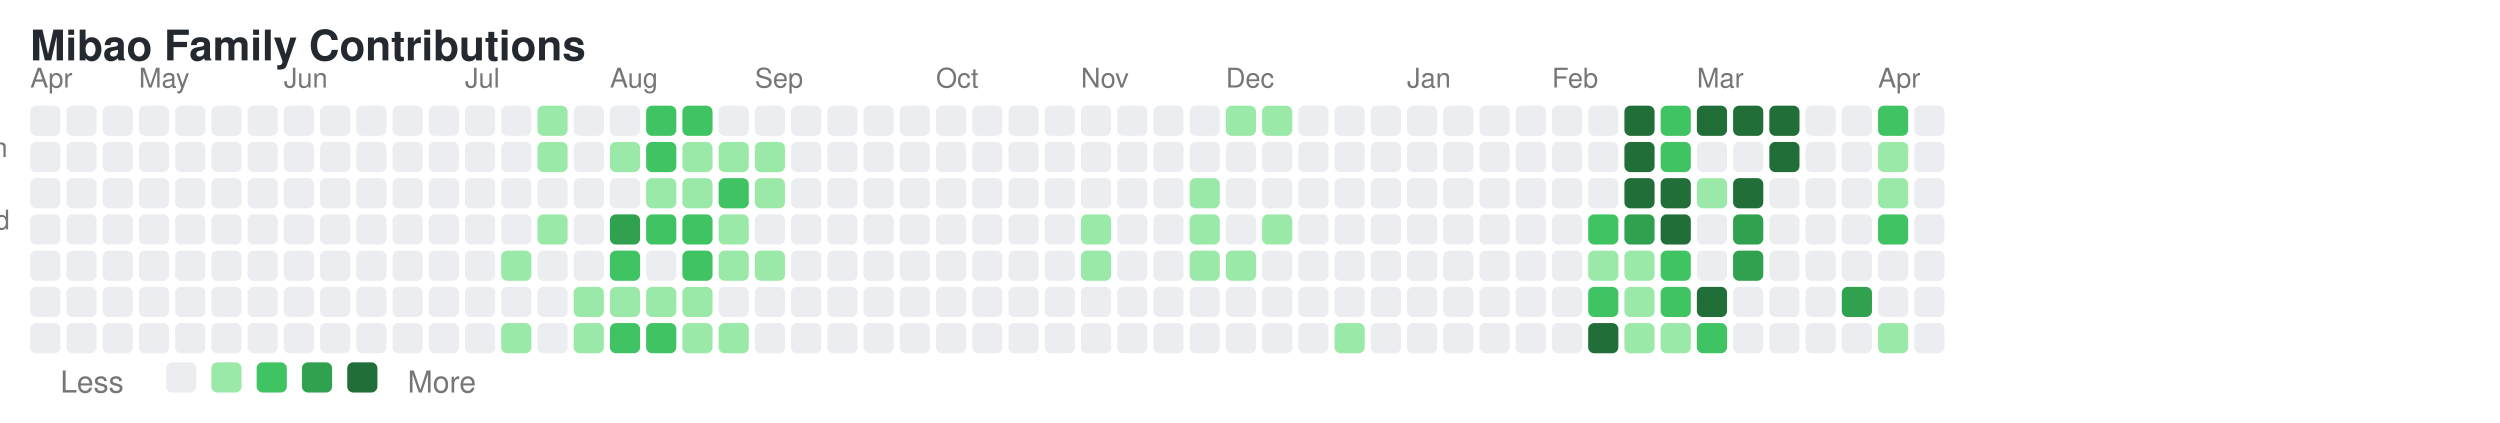
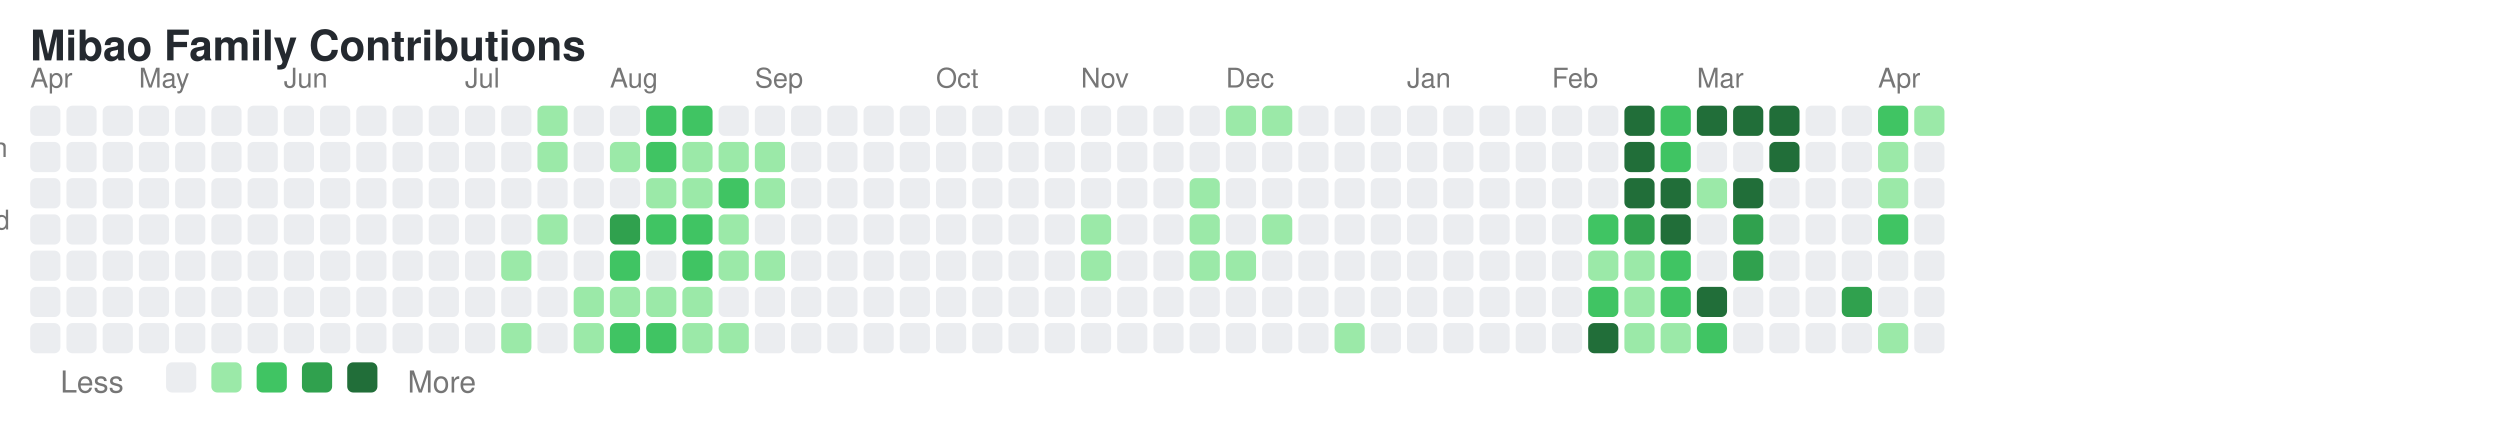
<svg xmlns="http://www.w3.org/2000/svg" width="828" height="140">
  <text x="10" y="20" font-family="-apple-system, BlinkMacSystemFont, Segoe UI, Helvetica, Arial, sans-serif" font-size="14" font-weight="600" fill="#24292f">Mibao Family Contributions</text>
  <g transform="translate(10, 35)">
    <text x="0" y="-6" font-family="-apple-system, BlinkMacSystemFont, Segoe UI, Helvetica, Arial, sans-serif" font-size="9" fill="#767676">Apr</text>
    <text x="36" y="-6" font-family="-apple-system, BlinkMacSystemFont, Segoe UI, Helvetica, Arial, sans-serif" font-size="9" fill="#767676">May</text>
    <text x="84" y="-6" font-family="-apple-system, BlinkMacSystemFont, Segoe UI, Helvetica, Arial, sans-serif" font-size="9" fill="#767676">Jun</text>
    <text x="144" y="-6" font-family="-apple-system, BlinkMacSystemFont, Segoe UI, Helvetica, Arial, sans-serif" font-size="9" fill="#767676">Jul</text>
    <text x="192" y="-6" font-family="-apple-system, BlinkMacSystemFont, Segoe UI, Helvetica, Arial, sans-serif" font-size="9" fill="#767676">Aug</text>
    <text x="240" y="-6" font-family="-apple-system, BlinkMacSystemFont, Segoe UI, Helvetica, Arial, sans-serif" font-size="9" fill="#767676">Sep</text>
    <text x="300" y="-6" font-family="-apple-system, BlinkMacSystemFont, Segoe UI, Helvetica, Arial, sans-serif" font-size="9" fill="#767676">Oct</text>
    <text x="348" y="-6" font-family="-apple-system, BlinkMacSystemFont, Segoe UI, Helvetica, Arial, sans-serif" font-size="9" fill="#767676">Nov</text>
    <text x="396" y="-6" font-family="-apple-system, BlinkMacSystemFont, Segoe UI, Helvetica, Arial, sans-serif" font-size="9" fill="#767676">Dec</text>
    <text x="456" y="-6" font-family="-apple-system, BlinkMacSystemFont, Segoe UI, Helvetica, Arial, sans-serif" font-size="9" fill="#767676">Jan</text>
    <text x="504" y="-6" font-family="-apple-system, BlinkMacSystemFont, Segoe UI, Helvetica, Arial, sans-serif" font-size="9" fill="#767676">Feb</text>
    <text x="552" y="-6" font-family="-apple-system, BlinkMacSystemFont, Segoe UI, Helvetica, Arial, sans-serif" font-size="9" fill="#767676">Mar</text>
    <text x="612" y="-6" font-family="-apple-system, BlinkMacSystemFont, Segoe UI, Helvetica, Arial, sans-serif" font-size="9" fill="#767676">Apr</text>
    <text x="-25" y="17.0" font-family="-apple-system, BlinkMacSystemFont, Segoe UI, Helvetica, Arial, sans-serif" font-size="9" fill="#767676">Mon</text>
    <text x="-25" y="41.0" font-family="-apple-system, BlinkMacSystemFont, Segoe UI, Helvetica, Arial, sans-serif" font-size="9" fill="#767676">Wed</text>
    <text x="-25" y="65.0" font-family="-apple-system, BlinkMacSystemFont, Segoe UI, Helvetica, Arial, sans-serif" font-size="9" fill="#767676">Fri</text>
    <rect x="0" y="0" width="10" height="10" fill="#ebedf0" rx="2" />
    <rect x="0" y="12" width="10" height="10" fill="#ebedf0" rx="2" />
    <rect x="0" y="24" width="10" height="10" fill="#ebedf0" rx="2" />
    <rect x="0" y="36" width="10" height="10" fill="#ebedf0" rx="2" />
    <rect x="0" y="48" width="10" height="10" fill="#ebedf0" rx="2" />
    <rect x="0" y="60" width="10" height="10" fill="#ebedf0" rx="2" />
    <rect x="0" y="72" width="10" height="10" fill="#ebedf0" rx="2" />
    <rect x="12" y="0" width="10" height="10" fill="#ebedf0" rx="2" />
    <rect x="12" y="12" width="10" height="10" fill="#ebedf0" rx="2" />
    <rect x="12" y="24" width="10" height="10" fill="#ebedf0" rx="2" />
    <rect x="12" y="36" width="10" height="10" fill="#ebedf0" rx="2" />
    <rect x="12" y="48" width="10" height="10" fill="#ebedf0" rx="2" />
    <rect x="12" y="60" width="10" height="10" fill="#ebedf0" rx="2" />
    <rect x="12" y="72" width="10" height="10" fill="#ebedf0" rx="2" />
    <rect x="24" y="0" width="10" height="10" fill="#ebedf0" rx="2" />
    <rect x="24" y="12" width="10" height="10" fill="#ebedf0" rx="2" />
    <rect x="24" y="24" width="10" height="10" fill="#ebedf0" rx="2" />
    <rect x="24" y="36" width="10" height="10" fill="#ebedf0" rx="2" />
    <rect x="24" y="48" width="10" height="10" fill="#ebedf0" rx="2" />
    <rect x="24" y="60" width="10" height="10" fill="#ebedf0" rx="2" />
    <rect x="24" y="72" width="10" height="10" fill="#ebedf0" rx="2" />
    <rect x="36" y="0" width="10" height="10" fill="#ebedf0" rx="2" />
    <rect x="36" y="12" width="10" height="10" fill="#ebedf0" rx="2" />
    <rect x="36" y="24" width="10" height="10" fill="#ebedf0" rx="2" />
    <rect x="36" y="36" width="10" height="10" fill="#ebedf0" rx="2" />
    <rect x="36" y="48" width="10" height="10" fill="#ebedf0" rx="2" />
    <rect x="36" y="60" width="10" height="10" fill="#ebedf0" rx="2" />
    <rect x="36" y="72" width="10" height="10" fill="#ebedf0" rx="2" />
    <rect x="48" y="0" width="10" height="10" fill="#ebedf0" rx="2" />
    <rect x="48" y="12" width="10" height="10" fill="#ebedf0" rx="2" />
    <rect x="48" y="24" width="10" height="10" fill="#ebedf0" rx="2" />
    <rect x="48" y="36" width="10" height="10" fill="#ebedf0" rx="2" />
    <rect x="48" y="48" width="10" height="10" fill="#ebedf0" rx="2" />
    <rect x="48" y="60" width="10" height="10" fill="#ebedf0" rx="2" />
    <rect x="48" y="72" width="10" height="10" fill="#ebedf0" rx="2" />
    <rect x="60" y="0" width="10" height="10" fill="#ebedf0" rx="2" />
    <rect x="60" y="12" width="10" height="10" fill="#ebedf0" rx="2" />
    <rect x="60" y="24" width="10" height="10" fill="#ebedf0" rx="2" />
    <rect x="60" y="36" width="10" height="10" fill="#ebedf0" rx="2" />
    <rect x="60" y="48" width="10" height="10" fill="#ebedf0" rx="2" />
    <rect x="60" y="60" width="10" height="10" fill="#ebedf0" rx="2" />
    <rect x="60" y="72" width="10" height="10" fill="#ebedf0" rx="2" />
    <rect x="72" y="0" width="10" height="10" fill="#ebedf0" rx="2" />
    <rect x="72" y="12" width="10" height="10" fill="#ebedf0" rx="2" />
    <rect x="72" y="24" width="10" height="10" fill="#ebedf0" rx="2" />
    <rect x="72" y="36" width="10" height="10" fill="#ebedf0" rx="2" />
    <rect x="72" y="48" width="10" height="10" fill="#ebedf0" rx="2" />
    <rect x="72" y="60" width="10" height="10" fill="#ebedf0" rx="2" />
    <rect x="72" y="72" width="10" height="10" fill="#ebedf0" rx="2" />
    <rect x="84" y="0" width="10" height="10" fill="#ebedf0" rx="2" />
    <rect x="84" y="12" width="10" height="10" fill="#ebedf0" rx="2" />
    <rect x="84" y="24" width="10" height="10" fill="#ebedf0" rx="2" />
    <rect x="84" y="36" width="10" height="10" fill="#ebedf0" rx="2" />
    <rect x="84" y="48" width="10" height="10" fill="#ebedf0" rx="2" />
    <rect x="84" y="60" width="10" height="10" fill="#ebedf0" rx="2" />
    <rect x="84" y="72" width="10" height="10" fill="#ebedf0" rx="2" />
    <rect x="96" y="0" width="10" height="10" fill="#ebedf0" rx="2" />
    <rect x="96" y="12" width="10" height="10" fill="#ebedf0" rx="2" />
    <rect x="96" y="24" width="10" height="10" fill="#ebedf0" rx="2" />
    <rect x="96" y="36" width="10" height="10" fill="#ebedf0" rx="2" />
    <rect x="96" y="48" width="10" height="10" fill="#ebedf0" rx="2" />
    <rect x="96" y="60" width="10" height="10" fill="#ebedf0" rx="2" />
    <rect x="96" y="72" width="10" height="10" fill="#ebedf0" rx="2" />
    <rect x="108" y="0" width="10" height="10" fill="#ebedf0" rx="2" />
    <rect x="108" y="12" width="10" height="10" fill="#ebedf0" rx="2" />
    <rect x="108" y="24" width="10" height="10" fill="#ebedf0" rx="2" />
    <rect x="108" y="36" width="10" height="10" fill="#ebedf0" rx="2" />
    <rect x="108" y="48" width="10" height="10" fill="#ebedf0" rx="2" />
    <rect x="108" y="60" width="10" height="10" fill="#ebedf0" rx="2" />
    <rect x="108" y="72" width="10" height="10" fill="#ebedf0" rx="2" />
    <rect x="120" y="0" width="10" height="10" fill="#ebedf0" rx="2" />
    <rect x="120" y="12" width="10" height="10" fill="#ebedf0" rx="2" />
    <rect x="120" y="24" width="10" height="10" fill="#ebedf0" rx="2" />
    <rect x="120" y="36" width="10" height="10" fill="#ebedf0" rx="2" />
    <rect x="120" y="48" width="10" height="10" fill="#ebedf0" rx="2" />
    <rect x="120" y="60" width="10" height="10" fill="#ebedf0" rx="2" />
    <rect x="120" y="72" width="10" height="10" fill="#ebedf0" rx="2" />
    <rect x="132" y="0" width="10" height="10" fill="#ebedf0" rx="2" />
    <rect x="132" y="12" width="10" height="10" fill="#ebedf0" rx="2" />
    <rect x="132" y="24" width="10" height="10" fill="#ebedf0" rx="2" />
    <rect x="132" y="36" width="10" height="10" fill="#ebedf0" rx="2" />
    <rect x="132" y="48" width="10" height="10" fill="#ebedf0" rx="2" />
    <rect x="132" y="60" width="10" height="10" fill="#ebedf0" rx="2" />
    <rect x="132" y="72" width="10" height="10" fill="#ebedf0" rx="2" />
    <rect x="144" y="0" width="10" height="10" fill="#ebedf0" rx="2" />
    <rect x="144" y="12" width="10" height="10" fill="#ebedf0" rx="2" />
    <rect x="144" y="24" width="10" height="10" fill="#ebedf0" rx="2" />
    <rect x="144" y="36" width="10" height="10" fill="#ebedf0" rx="2" />
    <rect x="144" y="48" width="10" height="10" fill="#ebedf0" rx="2" />
    <rect x="144" y="60" width="10" height="10" fill="#ebedf0" rx="2" />
    <rect x="144" y="72" width="10" height="10" fill="#ebedf0" rx="2" />
    <rect x="156" y="0" width="10" height="10" fill="#ebedf0" rx="2" />
    <rect x="156" y="12" width="10" height="10" fill="#ebedf0" rx="2" />
    <rect x="156" y="24" width="10" height="10" fill="#ebedf0" rx="2" />
    <rect x="156" y="36" width="10" height="10" fill="#ebedf0" rx="2" />
    <rect x="156" y="48" width="10" height="10" fill="#9be9a8" rx="2" />
    <rect x="156" y="60" width="10" height="10" fill="#ebedf0" rx="2" />
    <rect x="156" y="72" width="10" height="10" fill="#9be9a8" rx="2" />
    <rect x="168" y="0" width="10" height="10" fill="#9be9a8" rx="2" />
    <rect x="168" y="12" width="10" height="10" fill="#9be9a8" rx="2" />
    <rect x="168" y="24" width="10" height="10" fill="#ebedf0" rx="2" />
    <rect x="168" y="36" width="10" height="10" fill="#9be9a8" rx="2" />
    <rect x="168" y="48" width="10" height="10" fill="#ebedf0" rx="2" />
    <rect x="168" y="60" width="10" height="10" fill="#ebedf0" rx="2" />
    <rect x="168" y="72" width="10" height="10" fill="#ebedf0" rx="2" />
    <rect x="180" y="0" width="10" height="10" fill="#ebedf0" rx="2" />
    <rect x="180" y="12" width="10" height="10" fill="#ebedf0" rx="2" />
    <rect x="180" y="24" width="10" height="10" fill="#ebedf0" rx="2" />
    <rect x="180" y="36" width="10" height="10" fill="#ebedf0" rx="2" />
    <rect x="180" y="48" width="10" height="10" fill="#ebedf0" rx="2" />
    <rect x="180" y="60" width="10" height="10" fill="#9be9a8" rx="2" />
    <rect x="180" y="72" width="10" height="10" fill="#9be9a8" rx="2" />
    <rect x="192" y="0" width="10" height="10" fill="#ebedf0" rx="2" />
    <rect x="192" y="12" width="10" height="10" fill="#9be9a8" rx="2" />
    <rect x="192" y="24" width="10" height="10" fill="#ebedf0" rx="2" />
    <rect x="192" y="36" width="10" height="10" fill="#30a14e" rx="2" />
    <rect x="192" y="48" width="10" height="10" fill="#40c463" rx="2" />
    <rect x="192" y="60" width="10" height="10" fill="#9be9a8" rx="2" />
    <rect x="192" y="72" width="10" height="10" fill="#40c463" rx="2" />
    <rect x="204" y="0" width="10" height="10" fill="#40c463" rx="2" />
    <rect x="204" y="12" width="10" height="10" fill="#40c463" rx="2" />
    <rect x="204" y="24" width="10" height="10" fill="#9be9a8" rx="2" />
    <rect x="204" y="36" width="10" height="10" fill="#40c463" rx="2" />
    <rect x="204" y="48" width="10" height="10" fill="#ebedf0" rx="2" />
    <rect x="204" y="60" width="10" height="10" fill="#9be9a8" rx="2" />
    <rect x="204" y="72" width="10" height="10" fill="#40c463" rx="2" />
    <rect x="216" y="0" width="10" height="10" fill="#40c463" rx="2" />
    <rect x="216" y="12" width="10" height="10" fill="#9be9a8" rx="2" />
    <rect x="216" y="24" width="10" height="10" fill="#9be9a8" rx="2" />
    <rect x="216" y="36" width="10" height="10" fill="#40c463" rx="2" />
    <rect x="216" y="48" width="10" height="10" fill="#40c463" rx="2" />
    <rect x="216" y="60" width="10" height="10" fill="#9be9a8" rx="2" />
    <rect x="216" y="72" width="10" height="10" fill="#9be9a8" rx="2" />
    <rect x="228" y="0" width="10" height="10" fill="#ebedf0" rx="2" />
    <rect x="228" y="12" width="10" height="10" fill="#9be9a8" rx="2" />
    <rect x="228" y="24" width="10" height="10" fill="#40c463" rx="2" />
    <rect x="228" y="36" width="10" height="10" fill="#9be9a8" rx="2" />
    <rect x="228" y="48" width="10" height="10" fill="#9be9a8" rx="2" />
    <rect x="228" y="60" width="10" height="10" fill="#ebedf0" rx="2" />
    <rect x="228" y="72" width="10" height="10" fill="#9be9a8" rx="2" />
    <rect x="240" y="0" width="10" height="10" fill="#ebedf0" rx="2" />
    <rect x="240" y="12" width="10" height="10" fill="#9be9a8" rx="2" />
    <rect x="240" y="24" width="10" height="10" fill="#9be9a8" rx="2" />
    <rect x="240" y="36" width="10" height="10" fill="#ebedf0" rx="2" />
    <rect x="240" y="48" width="10" height="10" fill="#9be9a8" rx="2" />
    <rect x="240" y="60" width="10" height="10" fill="#ebedf0" rx="2" />
    <rect x="240" y="72" width="10" height="10" fill="#ebedf0" rx="2" />
    <rect x="252" y="0" width="10" height="10" fill="#ebedf0" rx="2" />
    <rect x="252" y="12" width="10" height="10" fill="#ebedf0" rx="2" />
    <rect x="252" y="24" width="10" height="10" fill="#ebedf0" rx="2" />
    <rect x="252" y="36" width="10" height="10" fill="#ebedf0" rx="2" />
    <rect x="252" y="48" width="10" height="10" fill="#ebedf0" rx="2" />
    <rect x="252" y="60" width="10" height="10" fill="#ebedf0" rx="2" />
    <rect x="252" y="72" width="10" height="10" fill="#ebedf0" rx="2" />
    <rect x="264" y="0" width="10" height="10" fill="#ebedf0" rx="2" />
    <rect x="264" y="12" width="10" height="10" fill="#ebedf0" rx="2" />
    <rect x="264" y="24" width="10" height="10" fill="#ebedf0" rx="2" />
    <rect x="264" y="36" width="10" height="10" fill="#ebedf0" rx="2" />
    <rect x="264" y="48" width="10" height="10" fill="#ebedf0" rx="2" />
    <rect x="264" y="60" width="10" height="10" fill="#ebedf0" rx="2" />
    <rect x="264" y="72" width="10" height="10" fill="#ebedf0" rx="2" />
    <rect x="276" y="0" width="10" height="10" fill="#ebedf0" rx="2" />
    <rect x="276" y="12" width="10" height="10" fill="#ebedf0" rx="2" />
    <rect x="276" y="24" width="10" height="10" fill="#ebedf0" rx="2" />
    <rect x="276" y="36" width="10" height="10" fill="#ebedf0" rx="2" />
    <rect x="276" y="48" width="10" height="10" fill="#ebedf0" rx="2" />
    <rect x="276" y="60" width="10" height="10" fill="#ebedf0" rx="2" />
    <rect x="276" y="72" width="10" height="10" fill="#ebedf0" rx="2" />
    <rect x="288" y="0" width="10" height="10" fill="#ebedf0" rx="2" />
    <rect x="288" y="12" width="10" height="10" fill="#ebedf0" rx="2" />
    <rect x="288" y="24" width="10" height="10" fill="#ebedf0" rx="2" />
    <rect x="288" y="36" width="10" height="10" fill="#ebedf0" rx="2" />
    <rect x="288" y="48" width="10" height="10" fill="#ebedf0" rx="2" />
    <rect x="288" y="60" width="10" height="10" fill="#ebedf0" rx="2" />
    <rect x="288" y="72" width="10" height="10" fill="#ebedf0" rx="2" />
    <rect x="300" y="0" width="10" height="10" fill="#ebedf0" rx="2" />
    <rect x="300" y="12" width="10" height="10" fill="#ebedf0" rx="2" />
    <rect x="300" y="24" width="10" height="10" fill="#ebedf0" rx="2" />
    <rect x="300" y="36" width="10" height="10" fill="#ebedf0" rx="2" />
    <rect x="300" y="48" width="10" height="10" fill="#ebedf0" rx="2" />
    <rect x="300" y="60" width="10" height="10" fill="#ebedf0" rx="2" />
    <rect x="300" y="72" width="10" height="10" fill="#ebedf0" rx="2" />
    <rect x="312" y="0" width="10" height="10" fill="#ebedf0" rx="2" />
    <rect x="312" y="12" width="10" height="10" fill="#ebedf0" rx="2" />
    <rect x="312" y="24" width="10" height="10" fill="#ebedf0" rx="2" />
    <rect x="312" y="36" width="10" height="10" fill="#ebedf0" rx="2" />
    <rect x="312" y="48" width="10" height="10" fill="#ebedf0" rx="2" />
    <rect x="312" y="60" width="10" height="10" fill="#ebedf0" rx="2" />
    <rect x="312" y="72" width="10" height="10" fill="#ebedf0" rx="2" />
    <rect x="324" y="0" width="10" height="10" fill="#ebedf0" rx="2" />
    <rect x="324" y="12" width="10" height="10" fill="#ebedf0" rx="2" />
    <rect x="324" y="24" width="10" height="10" fill="#ebedf0" rx="2" />
    <rect x="324" y="36" width="10" height="10" fill="#ebedf0" rx="2" />
    <rect x="324" y="48" width="10" height="10" fill="#ebedf0" rx="2" />
    <rect x="324" y="60" width="10" height="10" fill="#ebedf0" rx="2" />
    <rect x="324" y="72" width="10" height="10" fill="#ebedf0" rx="2" />
    <rect x="336" y="0" width="10" height="10" fill="#ebedf0" rx="2" />
    <rect x="336" y="12" width="10" height="10" fill="#ebedf0" rx="2" />
    <rect x="336" y="24" width="10" height="10" fill="#ebedf0" rx="2" />
    <rect x="336" y="36" width="10" height="10" fill="#ebedf0" rx="2" />
    <rect x="336" y="48" width="10" height="10" fill="#ebedf0" rx="2" />
    <rect x="336" y="60" width="10" height="10" fill="#ebedf0" rx="2" />
    <rect x="336" y="72" width="10" height="10" fill="#ebedf0" rx="2" />
    <rect x="348" y="0" width="10" height="10" fill="#ebedf0" rx="2" />
    <rect x="348" y="12" width="10" height="10" fill="#ebedf0" rx="2" />
    <rect x="348" y="24" width="10" height="10" fill="#ebedf0" rx="2" />
    <rect x="348" y="36" width="10" height="10" fill="#9be9a8" rx="2" />
    <rect x="348" y="48" width="10" height="10" fill="#9be9a8" rx="2" />
    <rect x="348" y="60" width="10" height="10" fill="#ebedf0" rx="2" />
    <rect x="348" y="72" width="10" height="10" fill="#ebedf0" rx="2" />
    <rect x="360" y="0" width="10" height="10" fill="#ebedf0" rx="2" />
    <rect x="360" y="12" width="10" height="10" fill="#ebedf0" rx="2" />
    <rect x="360" y="24" width="10" height="10" fill="#ebedf0" rx="2" />
    <rect x="360" y="36" width="10" height="10" fill="#ebedf0" rx="2" />
    <rect x="360" y="48" width="10" height="10" fill="#ebedf0" rx="2" />
    <rect x="360" y="60" width="10" height="10" fill="#ebedf0" rx="2" />
    <rect x="360" y="72" width="10" height="10" fill="#ebedf0" rx="2" />
    <rect x="372" y="0" width="10" height="10" fill="#ebedf0" rx="2" />
    <rect x="372" y="12" width="10" height="10" fill="#ebedf0" rx="2" />
    <rect x="372" y="24" width="10" height="10" fill="#ebedf0" rx="2" />
    <rect x="372" y="36" width="10" height="10" fill="#ebedf0" rx="2" />
    <rect x="372" y="48" width="10" height="10" fill="#ebedf0" rx="2" />
    <rect x="372" y="60" width="10" height="10" fill="#ebedf0" rx="2" />
    <rect x="372" y="72" width="10" height="10" fill="#ebedf0" rx="2" />
    <rect x="384" y="0" width="10" height="10" fill="#ebedf0" rx="2" />
    <rect x="384" y="12" width="10" height="10" fill="#ebedf0" rx="2" />
    <rect x="384" y="24" width="10" height="10" fill="#9be9a8" rx="2" />
    <rect x="384" y="36" width="10" height="10" fill="#9be9a8" rx="2" />
    <rect x="384" y="48" width="10" height="10" fill="#9be9a8" rx="2" />
    <rect x="384" y="60" width="10" height="10" fill="#ebedf0" rx="2" />
    <rect x="384" y="72" width="10" height="10" fill="#ebedf0" rx="2" />
    <rect x="396" y="0" width="10" height="10" fill="#9be9a8" rx="2" />
    <rect x="396" y="12" width="10" height="10" fill="#ebedf0" rx="2" />
    <rect x="396" y="24" width="10" height="10" fill="#ebedf0" rx="2" />
    <rect x="396" y="36" width="10" height="10" fill="#ebedf0" rx="2" />
    <rect x="396" y="48" width="10" height="10" fill="#9be9a8" rx="2" />
    <rect x="396" y="60" width="10" height="10" fill="#ebedf0" rx="2" />
    <rect x="396" y="72" width="10" height="10" fill="#ebedf0" rx="2" />
    <rect x="408" y="0" width="10" height="10" fill="#9be9a8" rx="2" />
    <rect x="408" y="12" width="10" height="10" fill="#ebedf0" rx="2" />
    <rect x="408" y="24" width="10" height="10" fill="#ebedf0" rx="2" />
    <rect x="408" y="36" width="10" height="10" fill="#9be9a8" rx="2" />
    <rect x="408" y="48" width="10" height="10" fill="#ebedf0" rx="2" />
    <rect x="408" y="60" width="10" height="10" fill="#ebedf0" rx="2" />
    <rect x="408" y="72" width="10" height="10" fill="#ebedf0" rx="2" />
    <rect x="420" y="0" width="10" height="10" fill="#ebedf0" rx="2" />
    <rect x="420" y="12" width="10" height="10" fill="#ebedf0" rx="2" />
    <rect x="420" y="24" width="10" height="10" fill="#ebedf0" rx="2" />
    <rect x="420" y="36" width="10" height="10" fill="#ebedf0" rx="2" />
    <rect x="420" y="48" width="10" height="10" fill="#ebedf0" rx="2" />
    <rect x="420" y="60" width="10" height="10" fill="#ebedf0" rx="2" />
    <rect x="420" y="72" width="10" height="10" fill="#ebedf0" rx="2" />
    <rect x="432" y="0" width="10" height="10" fill="#ebedf0" rx="2" />
    <rect x="432" y="12" width="10" height="10" fill="#ebedf0" rx="2" />
    <rect x="432" y="24" width="10" height="10" fill="#ebedf0" rx="2" />
    <rect x="432" y="36" width="10" height="10" fill="#ebedf0" rx="2" />
    <rect x="432" y="48" width="10" height="10" fill="#ebedf0" rx="2" />
    <rect x="432" y="60" width="10" height="10" fill="#ebedf0" rx="2" />
    <rect x="432" y="72" width="10" height="10" fill="#9be9a8" rx="2" />
    <rect x="444" y="0" width="10" height="10" fill="#ebedf0" rx="2" />
    <rect x="444" y="12" width="10" height="10" fill="#ebedf0" rx="2" />
    <rect x="444" y="24" width="10" height="10" fill="#ebedf0" rx="2" />
    <rect x="444" y="36" width="10" height="10" fill="#ebedf0" rx="2" />
    <rect x="444" y="48" width="10" height="10" fill="#ebedf0" rx="2" />
    <rect x="444" y="60" width="10" height="10" fill="#ebedf0" rx="2" />
    <rect x="444" y="72" width="10" height="10" fill="#ebedf0" rx="2" />
    <rect x="456" y="0" width="10" height="10" fill="#ebedf0" rx="2" />
    <rect x="456" y="12" width="10" height="10" fill="#ebedf0" rx="2" />
    <rect x="456" y="24" width="10" height="10" fill="#ebedf0" rx="2" />
    <rect x="456" y="36" width="10" height="10" fill="#ebedf0" rx="2" />
    <rect x="456" y="48" width="10" height="10" fill="#ebedf0" rx="2" />
    <rect x="456" y="60" width="10" height="10" fill="#ebedf0" rx="2" />
    <rect x="456" y="72" width="10" height="10" fill="#ebedf0" rx="2" />
    <rect x="468" y="0" width="10" height="10" fill="#ebedf0" rx="2" />
    <rect x="468" y="12" width="10" height="10" fill="#ebedf0" rx="2" />
    <rect x="468" y="24" width="10" height="10" fill="#ebedf0" rx="2" />
    <rect x="468" y="36" width="10" height="10" fill="#ebedf0" rx="2" />
    <rect x="468" y="48" width="10" height="10" fill="#ebedf0" rx="2" />
    <rect x="468" y="60" width="10" height="10" fill="#ebedf0" rx="2" />
    <rect x="468" y="72" width="10" height="10" fill="#ebedf0" rx="2" />
    <rect x="480" y="0" width="10" height="10" fill="#ebedf0" rx="2" />
    <rect x="480" y="12" width="10" height="10" fill="#ebedf0" rx="2" />
    <rect x="480" y="24" width="10" height="10" fill="#ebedf0" rx="2" />
    <rect x="480" y="36" width="10" height="10" fill="#ebedf0" rx="2" />
    <rect x="480" y="48" width="10" height="10" fill="#ebedf0" rx="2" />
    <rect x="480" y="60" width="10" height="10" fill="#ebedf0" rx="2" />
    <rect x="480" y="72" width="10" height="10" fill="#ebedf0" rx="2" />
    <rect x="492" y="0" width="10" height="10" fill="#ebedf0" rx="2" />
    <rect x="492" y="12" width="10" height="10" fill="#ebedf0" rx="2" />
    <rect x="492" y="24" width="10" height="10" fill="#ebedf0" rx="2" />
    <rect x="492" y="36" width="10" height="10" fill="#ebedf0" rx="2" />
    <rect x="492" y="48" width="10" height="10" fill="#ebedf0" rx="2" />
    <rect x="492" y="60" width="10" height="10" fill="#ebedf0" rx="2" />
    <rect x="492" y="72" width="10" height="10" fill="#ebedf0" rx="2" />
    <rect x="504" y="0" width="10" height="10" fill="#ebedf0" rx="2" />
    <rect x="504" y="12" width="10" height="10" fill="#ebedf0" rx="2" />
    <rect x="504" y="24" width="10" height="10" fill="#ebedf0" rx="2" />
    <rect x="504" y="36" width="10" height="10" fill="#ebedf0" rx="2" />
    <rect x="504" y="48" width="10" height="10" fill="#ebedf0" rx="2" />
    <rect x="504" y="60" width="10" height="10" fill="#ebedf0" rx="2" />
    <rect x="504" y="72" width="10" height="10" fill="#ebedf0" rx="2" />
    <rect x="516" y="0" width="10" height="10" fill="#ebedf0" rx="2" />
    <rect x="516" y="12" width="10" height="10" fill="#ebedf0" rx="2" />
    <rect x="516" y="24" width="10" height="10" fill="#ebedf0" rx="2" />
    <rect x="516" y="36" width="10" height="10" fill="#40c463" rx="2" />
    <rect x="516" y="48" width="10" height="10" fill="#9be9a8" rx="2" />
    <rect x="516" y="60" width="10" height="10" fill="#40c463" rx="2" />
    <rect x="516" y="72" width="10" height="10" fill="#216e39" rx="2" />
    <rect x="528" y="0" width="10" height="10" fill="#216e39" rx="2" />
    <rect x="528" y="12" width="10" height="10" fill="#216e39" rx="2" />
    <rect x="528" y="24" width="10" height="10" fill="#216e39" rx="2" />
    <rect x="528" y="36" width="10" height="10" fill="#30a14e" rx="2" />
    <rect x="528" y="48" width="10" height="10" fill="#9be9a8" rx="2" />
    <rect x="528" y="60" width="10" height="10" fill="#9be9a8" rx="2" />
    <rect x="528" y="72" width="10" height="10" fill="#9be9a8" rx="2" />
    <rect x="540" y="0" width="10" height="10" fill="#40c463" rx="2" />
    <rect x="540" y="12" width="10" height="10" fill="#40c463" rx="2" />
    <rect x="540" y="24" width="10" height="10" fill="#216e39" rx="2" />
    <rect x="540" y="36" width="10" height="10" fill="#216e39" rx="2" />
    <rect x="540" y="48" width="10" height="10" fill="#40c463" rx="2" />
    <rect x="540" y="60" width="10" height="10" fill="#40c463" rx="2" />
    <rect x="540" y="72" width="10" height="10" fill="#9be9a8" rx="2" />
    <rect x="552" y="0" width="10" height="10" fill="#216e39" rx="2" />
    <rect x="552" y="12" width="10" height="10" fill="#ebedf0" rx="2" />
    <rect x="552" y="24" width="10" height="10" fill="#9be9a8" rx="2" />
    <rect x="552" y="36" width="10" height="10" fill="#ebedf0" rx="2" />
    <rect x="552" y="48" width="10" height="10" fill="#ebedf0" rx="2" />
    <rect x="552" y="60" width="10" height="10" fill="#216e39" rx="2" />
    <rect x="552" y="72" width="10" height="10" fill="#40c463" rx="2" />
    <rect x="564" y="0" width="10" height="10" fill="#216e39" rx="2" />
    <rect x="564" y="12" width="10" height="10" fill="#ebedf0" rx="2" />
    <rect x="564" y="24" width="10" height="10" fill="#216e39" rx="2" />
    <rect x="564" y="36" width="10" height="10" fill="#30a14e" rx="2" />
    <rect x="564" y="48" width="10" height="10" fill="#30a14e" rx="2" />
    <rect x="564" y="60" width="10" height="10" fill="#ebedf0" rx="2" />
    <rect x="564" y="72" width="10" height="10" fill="#ebedf0" rx="2" />
    <rect x="576" y="0" width="10" height="10" fill="#216e39" rx="2" />
    <rect x="576" y="12" width="10" height="10" fill="#216e39" rx="2" />
    <rect x="576" y="24" width="10" height="10" fill="#ebedf0" rx="2" />
    <rect x="576" y="36" width="10" height="10" fill="#ebedf0" rx="2" />
    <rect x="576" y="48" width="10" height="10" fill="#ebedf0" rx="2" />
    <rect x="576" y="60" width="10" height="10" fill="#ebedf0" rx="2" />
    <rect x="576" y="72" width="10" height="10" fill="#ebedf0" rx="2" />
    <rect x="588" y="0" width="10" height="10" fill="#ebedf0" rx="2" />
    <rect x="588" y="12" width="10" height="10" fill="#ebedf0" rx="2" />
    <rect x="588" y="24" width="10" height="10" fill="#ebedf0" rx="2" />
    <rect x="588" y="36" width="10" height="10" fill="#ebedf0" rx="2" />
    <rect x="588" y="48" width="10" height="10" fill="#ebedf0" rx="2" />
    <rect x="588" y="60" width="10" height="10" fill="#ebedf0" rx="2" />
    <rect x="588" y="72" width="10" height="10" fill="#ebedf0" rx="2" />
    <rect x="600" y="0" width="10" height="10" fill="#ebedf0" rx="2" />
    <rect x="600" y="12" width="10" height="10" fill="#ebedf0" rx="2" />
    <rect x="600" y="24" width="10" height="10" fill="#ebedf0" rx="2" />
    <rect x="600" y="36" width="10" height="10" fill="#ebedf0" rx="2" />
    <rect x="600" y="48" width="10" height="10" fill="#ebedf0" rx="2" />
    <rect x="600" y="60" width="10" height="10" fill="#30a14e" rx="2" />
    <rect x="600" y="72" width="10" height="10" fill="#ebedf0" rx="2" />
    <rect x="612" y="0" width="10" height="10" fill="#40c463" rx="2" />
    <rect x="612" y="12" width="10" height="10" fill="#9be9a8" rx="2" />
    <rect x="612" y="24" width="10" height="10" fill="#9be9a8" rx="2" />
    <rect x="612" y="36" width="10" height="10" fill="#40c463" rx="2" />
    <rect x="612" y="48" width="10" height="10" fill="#ebedf0" rx="2" />
    <rect x="612" y="60" width="10" height="10" fill="#ebedf0" rx="2" />
    <rect x="612" y="72" width="10" height="10" fill="#9be9a8" rx="2" />
-     <rect x="624" y="0" width="10" height="10" fill="#ebedf0" rx="2" />
+     <rect x="624" y="0" width="10" height="10" fill="#9be9a8" rx="2" />
    <rect x="624" y="12" width="10" height="10" fill="#ebedf0" rx="2" />
    <rect x="624" y="24" width="10" height="10" fill="#ebedf0" rx="2" />
    <rect x="624" y="36" width="10" height="10" fill="#ebedf0" rx="2" />
    <rect x="624" y="48" width="10" height="10" fill="#ebedf0" rx="2" />
    <rect x="624" y="60" width="10" height="10" fill="#ebedf0" rx="2" />
    <rect x="624" y="72" width="10" height="10" fill="#ebedf0" rx="2" />
    <text x="10" y="95" font-family="-apple-system, BlinkMacSystemFont, Segoe UI, Helvetica, Arial, sans-serif" font-size="10" fill="#767676">Less</text>
    <rect x="45" y="85" width="10" height="10" fill="#ebedf0" rx="2" />
    <rect x="60" y="85" width="10" height="10" fill="#9be9a8" rx="2" />
    <rect x="75" y="85" width="10" height="10" fill="#40c463" rx="2" />
    <rect x="90" y="85" width="10" height="10" fill="#30a14e" rx="2" />
    <rect x="105" y="85" width="10" height="10" fill="#216e39" rx="2" />
    <text x="125" y="95" font-family="-apple-system, BlinkMacSystemFont, Segoe UI, Helvetica, Arial, sans-serif" font-size="10" fill="#767676">More</text>
  </g>
</svg>
